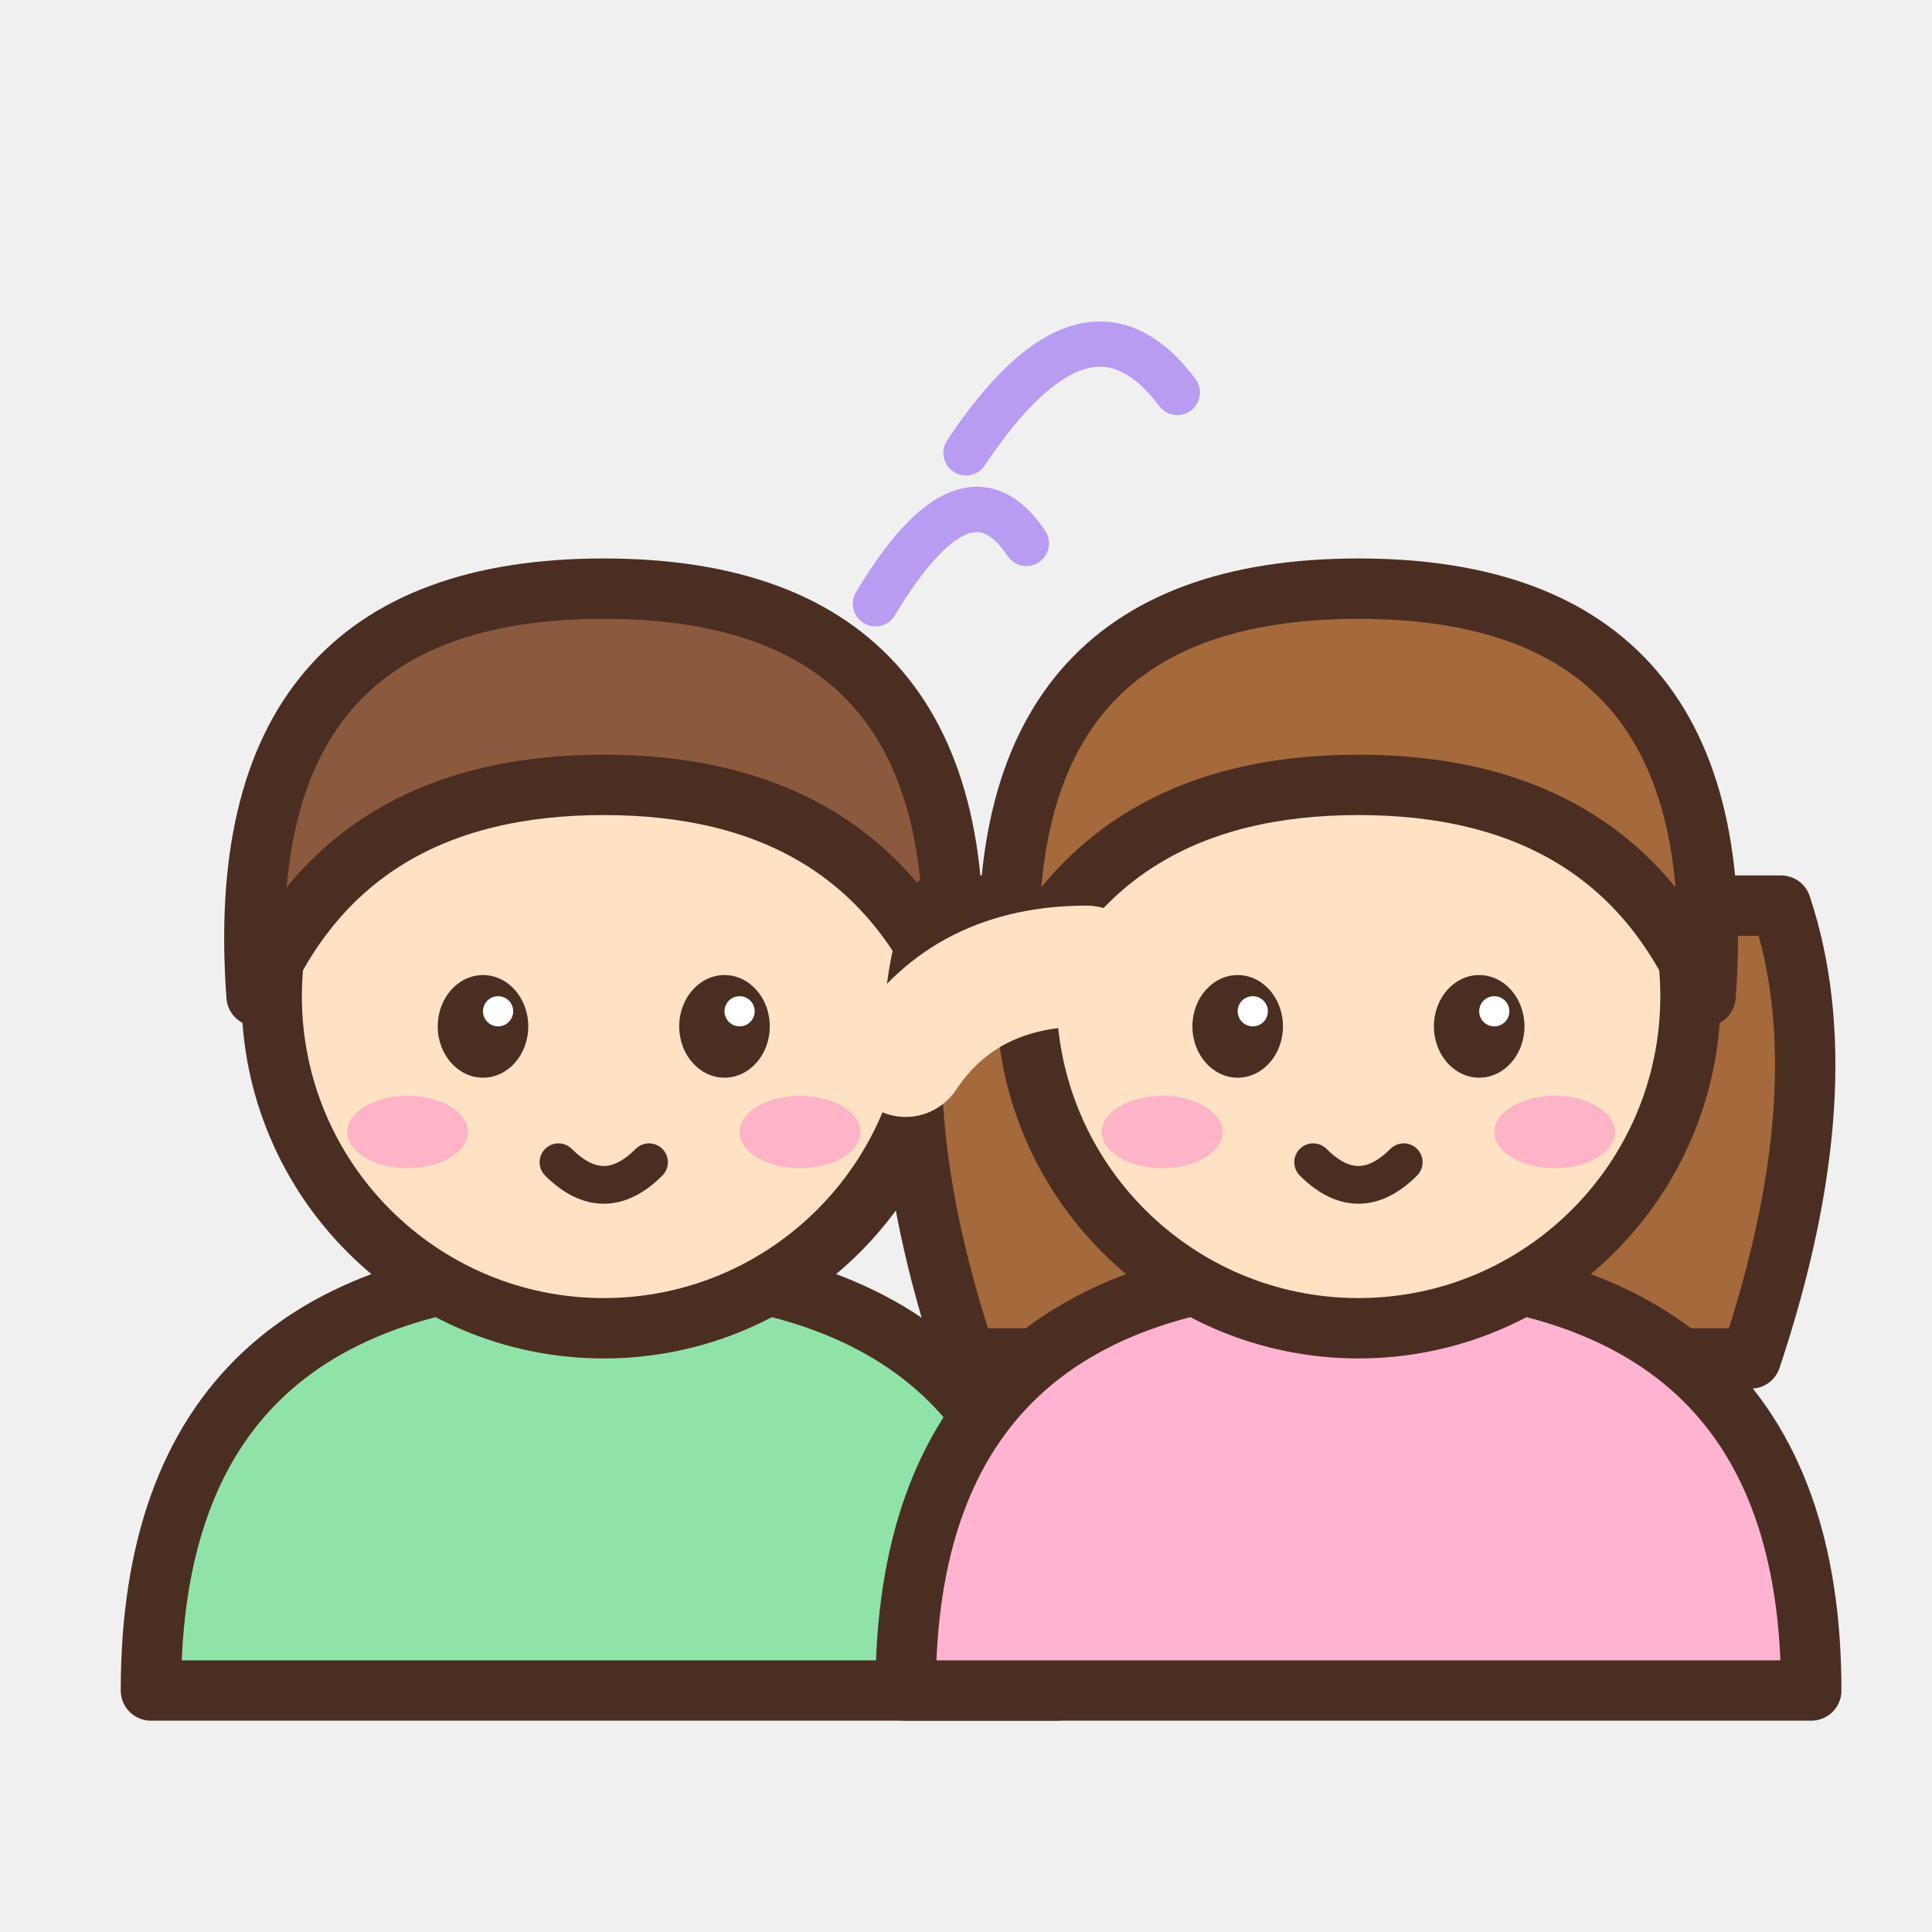
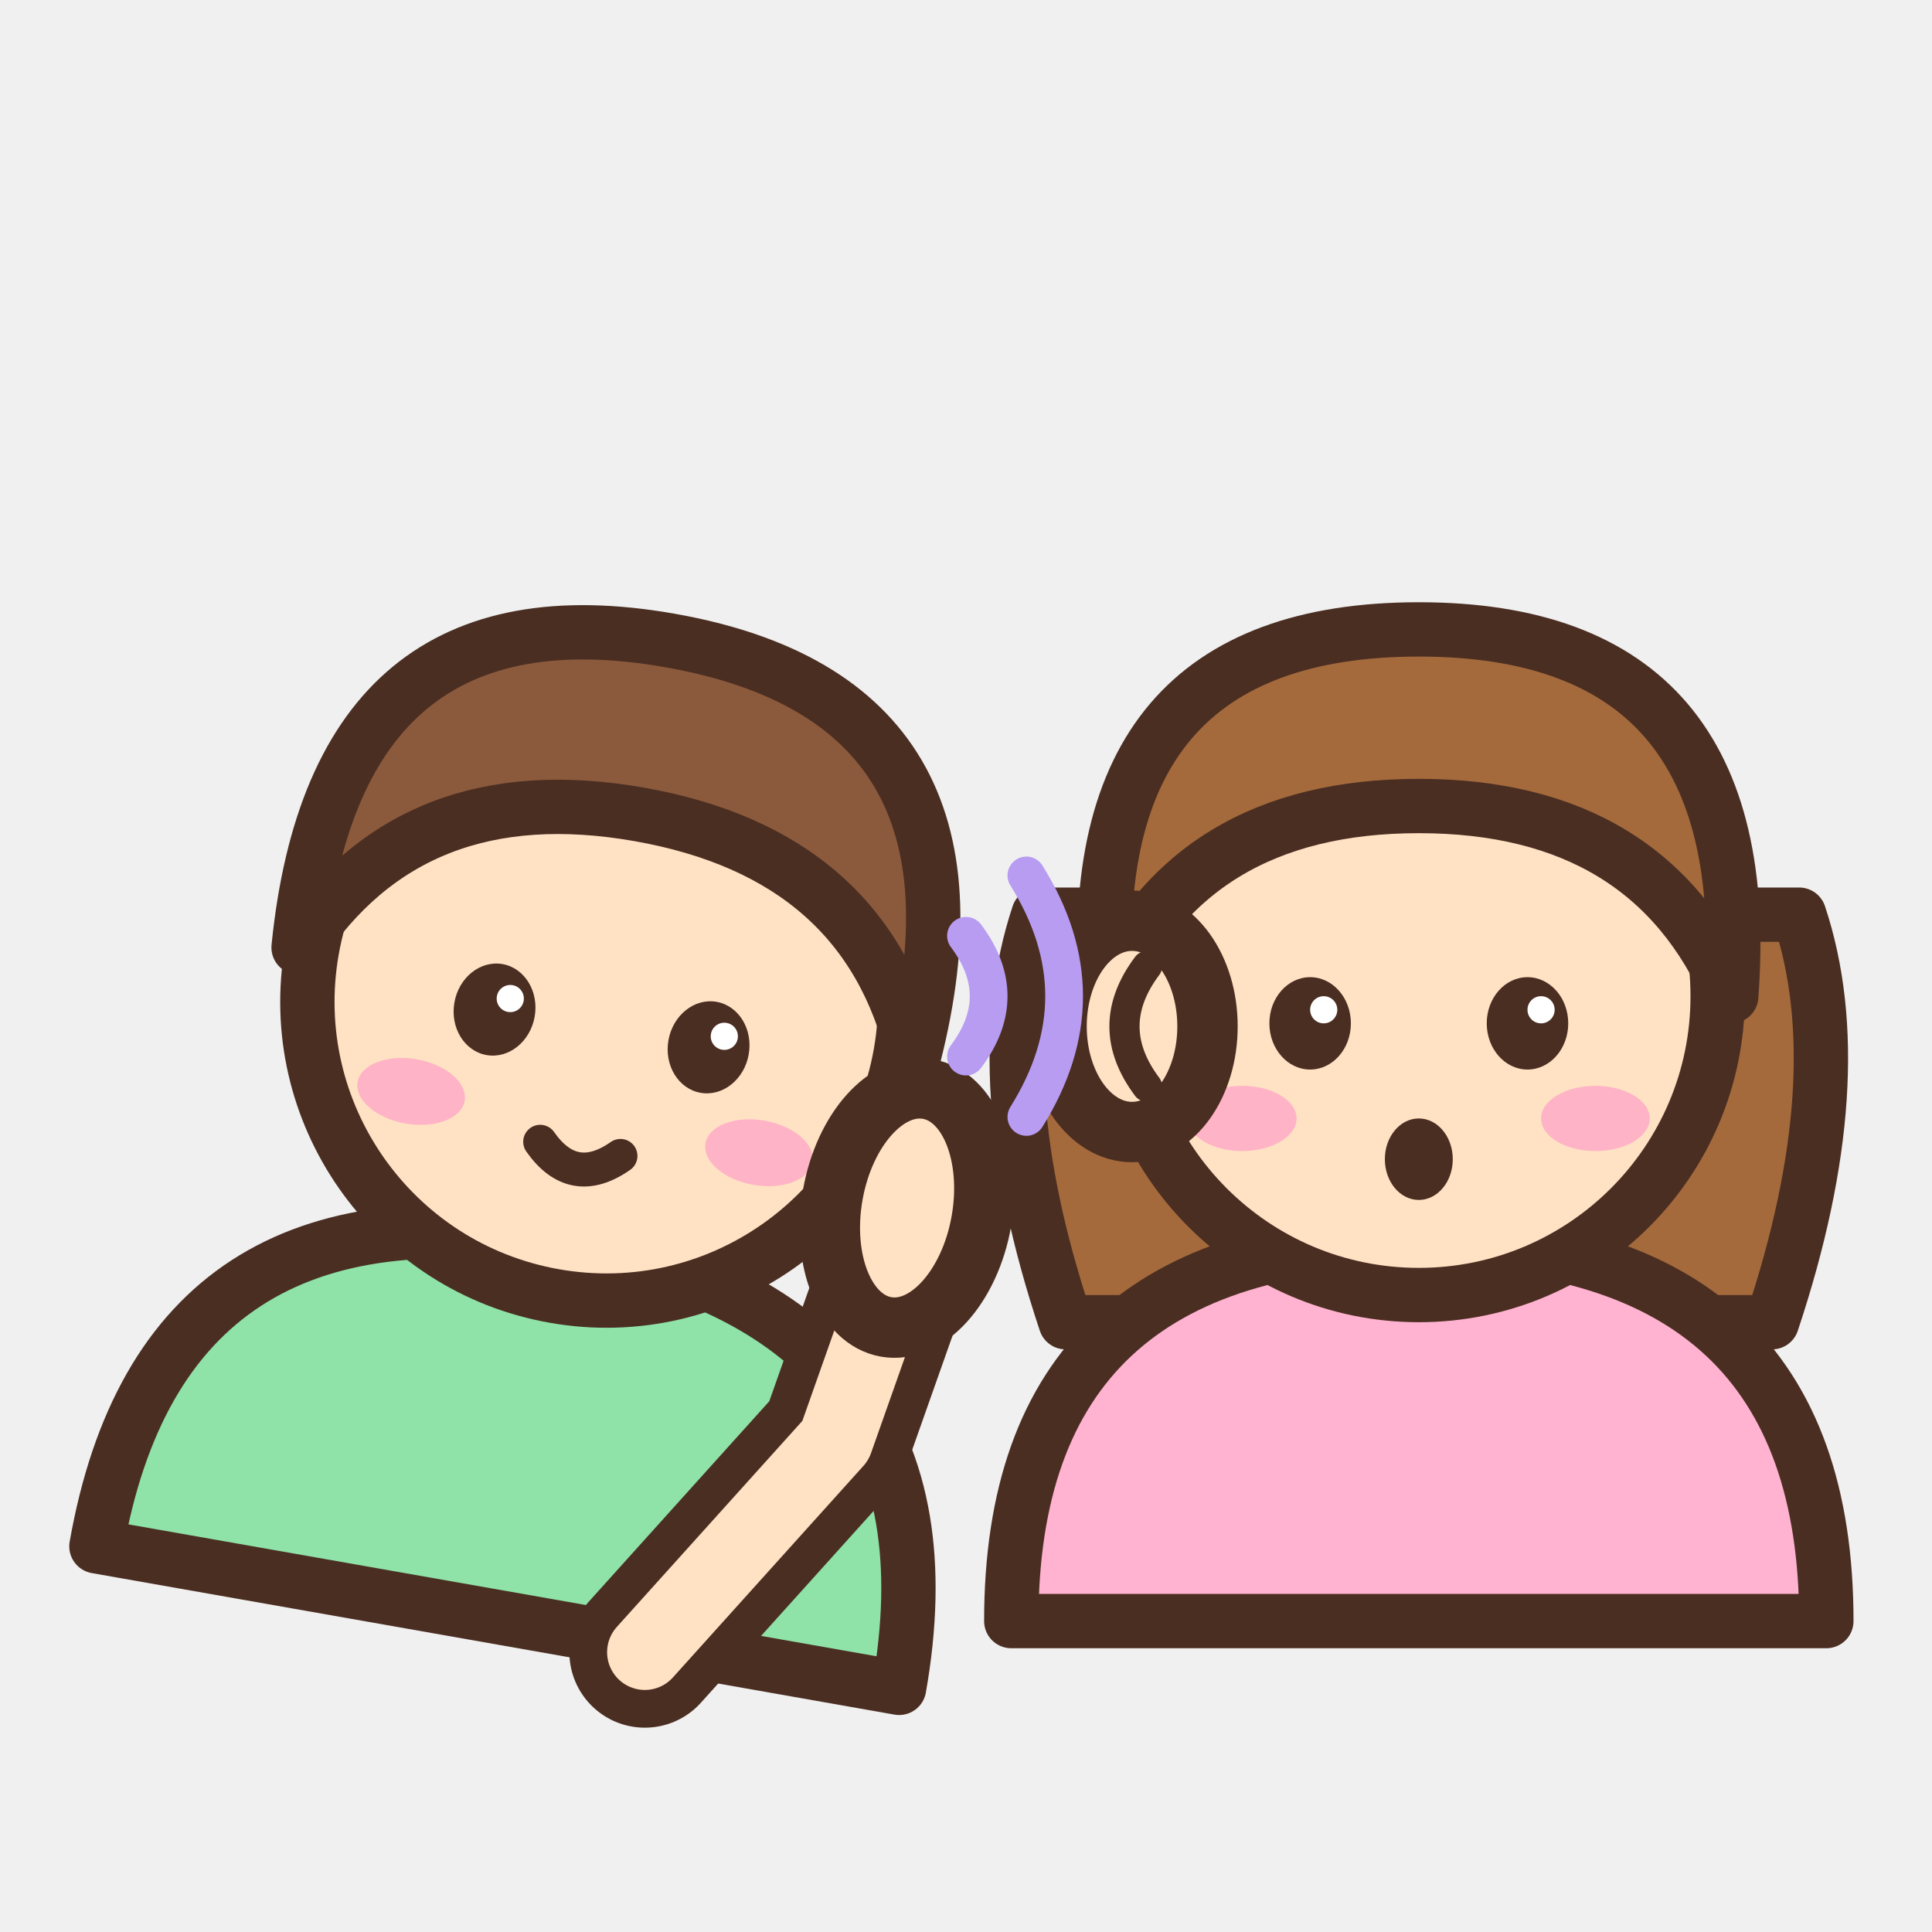
<svg xmlns="http://www.w3.org/2000/svg" viewBox="0 0 128 128">
  <g stroke="#4b2e22" stroke-width="4" stroke-linejoin="round" stroke-linecap="round">
-     <g transform="translate(40 66) scale(1.0)">
-       <path d="M-30 46q0-28 30-28t30 28Z" fill="#8fe3a8" />
-       <circle cx="0" cy="0" r="22" fill="#ffe2c4" />
-       <path d="M-23 0q-2-27 23-27 25 0 23 27-6-14-23-14-17 0-23 14Z" fill="#8b5a3c" />
-       <ellipse cx="-8" cy="2" rx="3.0" ry="3.4" fill="#4b2e22" stroke="none" />
-       <circle cx="-7.0" cy="1.0" r="1.0" fill="#fff" stroke="none" />
-       <ellipse cx="8" cy="2" rx="3.0" ry="3.4" fill="#4b2e22" stroke="none" />
-       <circle cx="9.0" cy="1.0" r="1.0" fill="#fff" stroke="none" />
-       <ellipse cx="-13" cy="9" rx="4.0" ry="2.4" fill="#ffb3c6" stroke="none" />
-       <ellipse cx="13" cy="9" rx="4.0" ry="2.4" fill="#ffb3c6" stroke="none" />
-       <path d="M-3.0 11q3.0 3.0 6 0" fill="none" stroke-width="2.5" />
-     </g>
-     <g transform="translate(90 66) scale(1.0)">
+     <g transform="translate(94 66) scale(0.9)">
      <path d="M-26 24q-6-18-2-30h56q4 12-2 30Z" fill="#a46a3c" />
      <path d="M-30 46q0-28 30-28t30 28Z" fill="#ffb3d1" />
      <circle cx="0" cy="0" r="22" fill="#ffe2c4" />
      <path d="M-23 0q-2-27 23-27 25 0 23 27-6-14-23-14-17 0-23 14Z" fill="#a46a3c" />
      <ellipse cx="-8" cy="2" rx="3.0" ry="3.4" fill="#4b2e22" stroke="none" />
      <circle cx="-7.0" cy="1.0" r="1.0" fill="#fff" stroke="none" />
      <ellipse cx="8" cy="2" rx="3.0" ry="3.4" fill="#4b2e22" stroke="none" />
      <circle cx="9.0" cy="1.0" r="1.0" fill="#fff" stroke="none" />
      <ellipse cx="-13" cy="9" rx="4.0" ry="2.4" fill="#ffb3c6" stroke="none" />
      <ellipse cx="13" cy="9" rx="4.0" ry="2.4" fill="#ffb3c6" stroke="none" />
-       <path d="M-3.0 11q3.0 3.0 6 0" fill="none" stroke-width="2.5" />
+       <ellipse cx="0" cy="12" rx="2.5" ry="3" fill="#4b2e22" stroke="none" />
    </g>
-     <path d="M60 70q4-6 12-6" fill="none" stroke="#ffe2c4" stroke-width="8" />
-     <path d="M58 40q6-10 10-4M64 30q8-12 14-4" fill="none" stroke="#b79cf2" stroke-width="3" />
+     <ellipse cx="75" cy="68" rx="5" ry="7" fill="#ffe2c4" />
+     <path d="M76 64q-3 4 0 8" fill="none" stroke-width="2" />
+     <g transform="rotate(10 36 90)">
+       <g transform="translate(36 66) scale(0.9)">
+         <path d="M-30 46q0-28 30-28t30 28Z" fill="#8fe3a8" />
+         <circle cx="0" cy="0" r="22" fill="#ffe2c4" />
+         <path d="M-23 0q-2-27 23-27 25 0 23 27-6-14-23-14-17 0-23 14Z" fill="#8b5a3c" />
+         <ellipse cx="-8" cy="2" rx="3.0" ry="3.4" fill="#4b2e22" stroke="none" />
+         <circle cx="-7.0" cy="1.0" r="1.0" fill="#fff" stroke="none" />
+         <ellipse cx="8" cy="2" rx="3.0" ry="3.4" fill="#4b2e22" stroke="none" />
+         <circle cx="9.0" cy="1.0" r="1.0" fill="#fff" stroke="none" />
+         <ellipse cx="-13" cy="9" rx="4.0" ry="2.4" fill="#ffb3c6" stroke="none" />
+         <ellipse cx="13" cy="9" rx="4.0" ry="2.4" fill="#ffb3c6" stroke="none" />
+         <path d="M-3.0 11q3.0 3.0 6 0" fill="none" stroke-width="2.5" />
+       </g>
+       <path d="M46 108L56 92L58 80" fill="none" stroke="#4b2e22" stroke-width="10" />
+       <path d="M46 108L56 92L58 80" fill="none" stroke="#ffe2c4" stroke-width="5" />
+       <ellipse cx="58" cy="76" rx="5" ry="8" fill="#ffe2c4" />
+     </g>
+     <path d="M64 62q3 4 0 8M68 58q5 8 0 16" fill="none" stroke="#b79cf2" stroke-width="2.5" />
  </g>
</svg>
